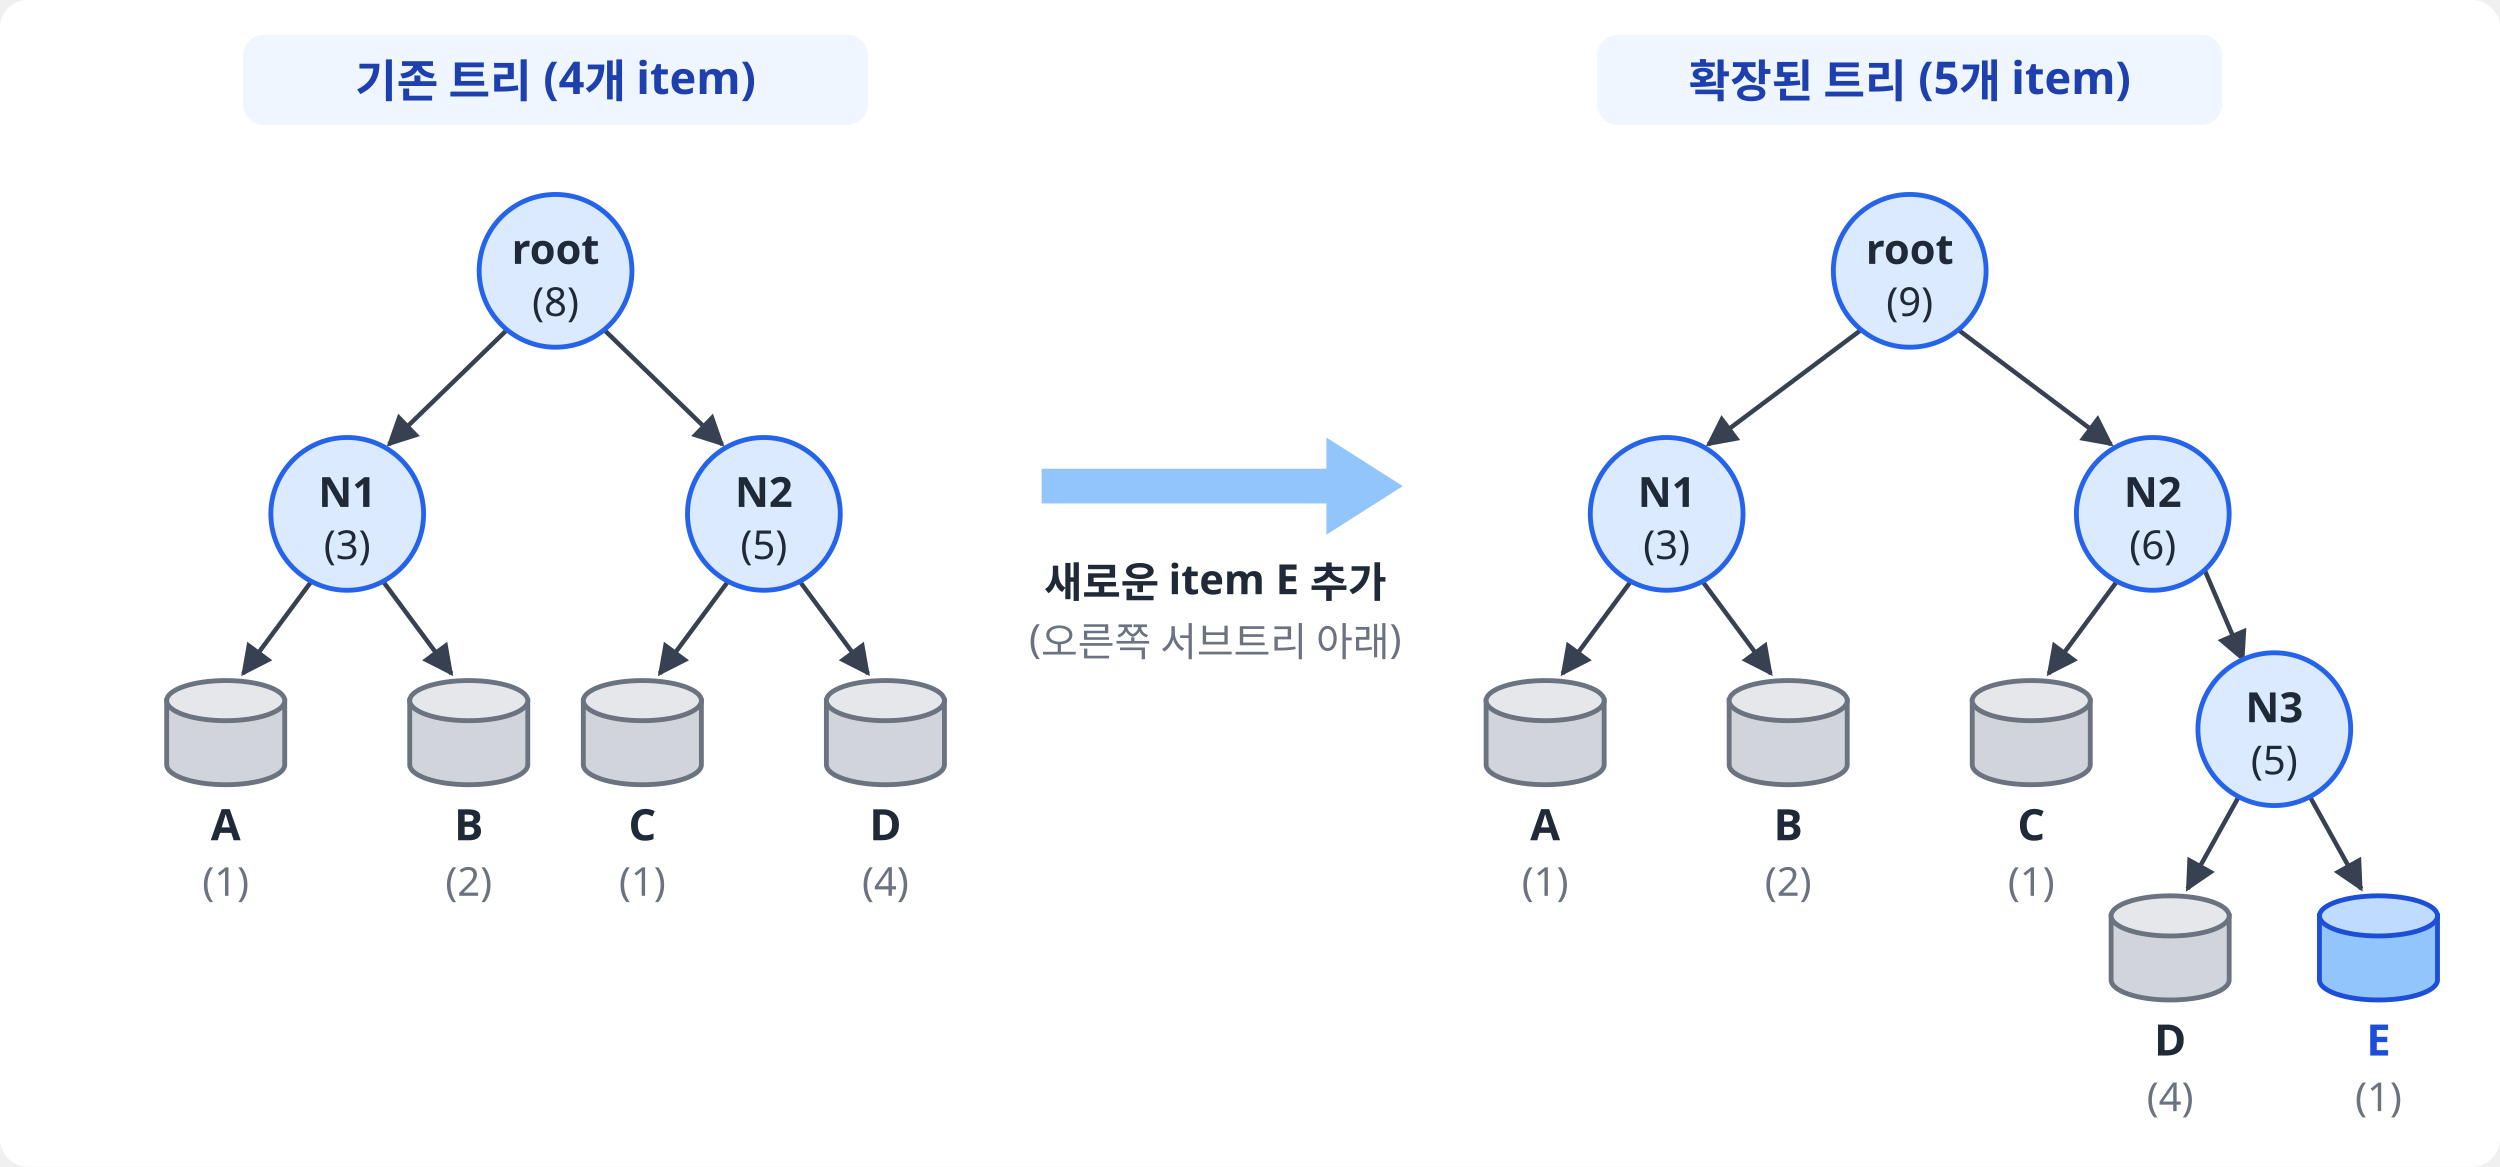
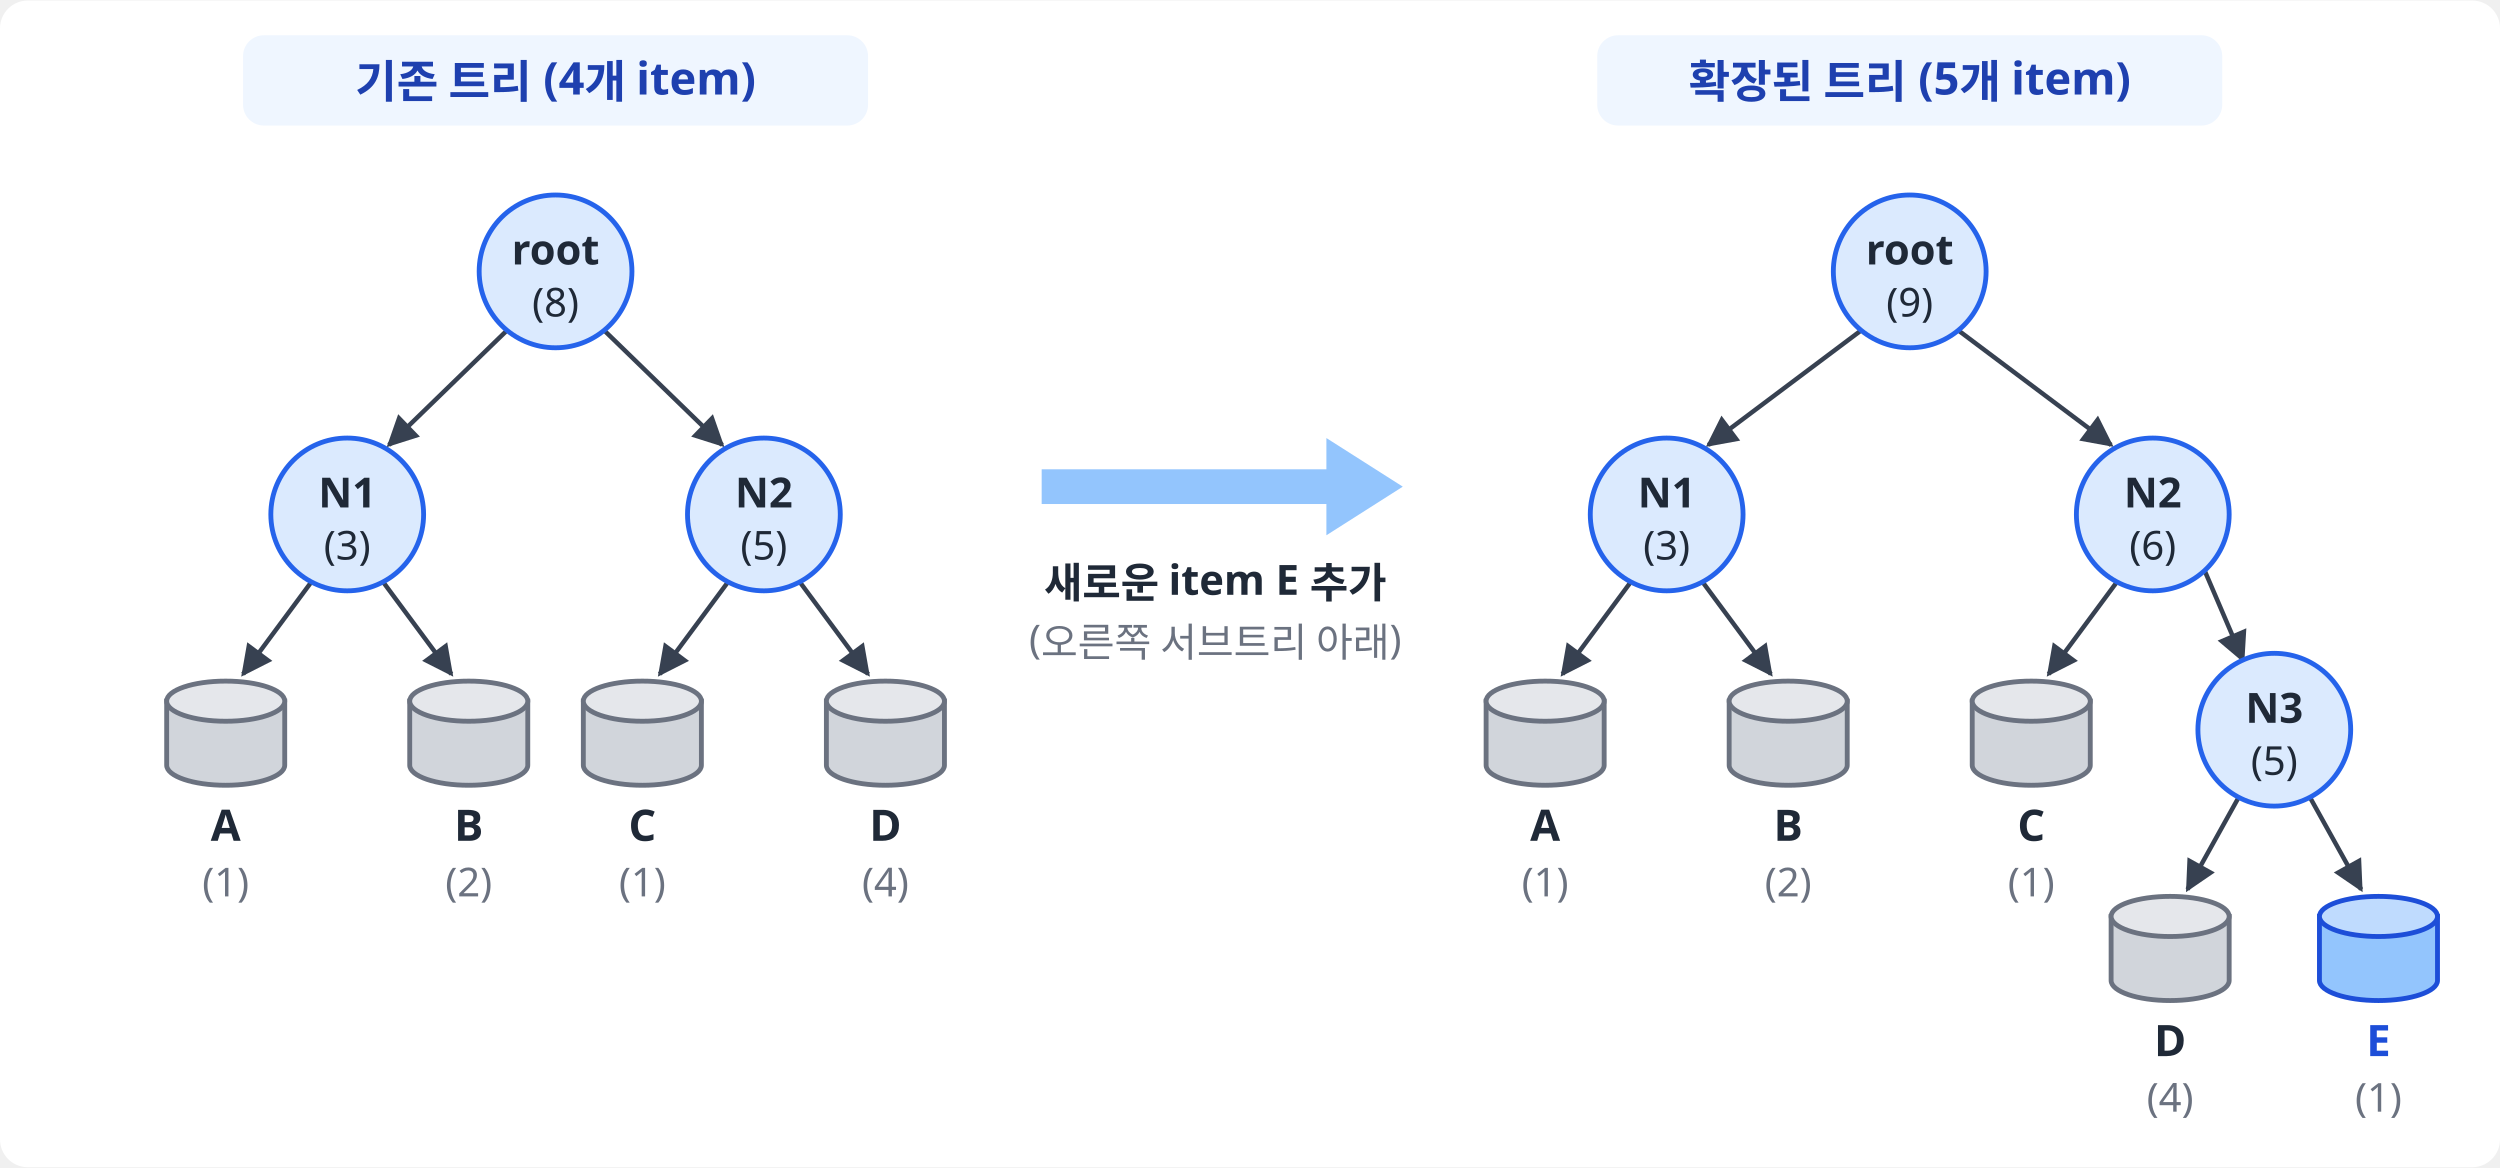
- <svg xmlns="http://www.w3.org/2000/svg" width="720" height="336" viewBox="0 0 720 336" font-family="Pretendard, 'Apple SD Gothic Neo', 'Noto Sans KR', 'Malgun Gothic', sans-serif" role="img">
+ <svg xmlns="http://www.w3.org/2000/svg" width="760" height="355" viewBox="0 0 720 336" font-family="Pretendard, 'Apple SD Gothic Neo', 'Noto Sans KR', 'Malgun Gothic', sans-serif" role="img">
  <defs>
    <marker id="a-dark" viewBox="0 0 10 10" refX="9" refY="5" markerUnits="userSpaceOnUse" markerWidth="9" markerHeight="9" orient="auto-start-reverse">
      <path d="M0,0 L10,5 L0,10 z" fill="#374151" />
    </marker>
    <marker id="a-gray" viewBox="0 0 10 10" refX="9" refY="5" markerUnits="userSpaceOnUse" markerWidth="9" markerHeight="9" orient="auto-start-reverse">
      <path d="M0,0 L10,5 L0,10 z" fill="#9ca3af" />
    </marker>
    <marker id="a-blue" viewBox="0 0 10 10" refX="9" refY="5" markerUnits="userSpaceOnUse" markerWidth="9" markerHeight="9" orient="auto-start-reverse">
      <path d="M0,0 L10,5 L0,10 z" fill="#2563eb" />
    </marker>
    <marker id="a-orange" viewBox="0 0 10 10" refX="9" refY="5" markerUnits="userSpaceOnUse" markerWidth="9" markerHeight="9" orient="auto-start-reverse">
      <path d="M0,0 L10,5 L0,10 z" fill="#ea580c" />
    </marker>
    <marker id="a-green" viewBox="0 0 10 10" refX="9" refY="5" markerUnits="userSpaceOnUse" markerWidth="9" markerHeight="9" orient="auto-start-reverse">
      <path d="M0,0 L10,5 L0,10 z" fill="#16a34a" />
    </marker>
    <marker id="a-pink" viewBox="0 0 10 10" refX="9" refY="5" markerUnits="userSpaceOnUse" markerWidth="9" markerHeight="9" orient="auto-start-reverse">
      <path d="M0,0 L10,5 L0,10 z" fill="#db2777" />
    </marker>
  </defs>
  <rect width="720" height="336" rx="8" fill="#ffffff" />
  <rect x="70" y="10" width="180" height="26" rx="6" fill="#eff6ff" stroke="none" stroke-width="1.2" />
  <text x="160" y="28" font-size="13" font-weight="700" text-anchor="middle" fill="#1e40af">기존 트리 (4개 item)</text>
  <rect x="460" y="10" width="180" height="26" rx="6" fill="#eff6ff" stroke="none" stroke-width="1.2" />
  <text x="550" y="28" font-size="13" font-weight="700" text-anchor="middle" fill="#1e40af">확장된 트리 (5개 item)</text>
  <line x1="146" y1="95" x2="112" y2="128" stroke="#374151" stroke-width="1.3" marker-end="url(#a-dark)" />
  <line x1="174" y1="95" x2="208" y2="128" stroke="#374151" stroke-width="1.3" marker-end="url(#a-dark)" />
  <line x1="90" y1="167" x2="70" y2="194" stroke="#374151" stroke-width="1.3" marker-end="url(#a-dark)" />
  <line x1="110" y1="167" x2="130" y2="194" stroke="#374151" stroke-width="1.3" marker-end="url(#a-dark)" />
  <line x1="210" y1="167" x2="190" y2="194" stroke="#374151" stroke-width="1.3" marker-end="url(#a-dark)" />
  <line x1="230" y1="167" x2="250" y2="194" stroke="#374151" stroke-width="1.3" marker-end="url(#a-dark)" />
  <circle cx="160" cy="78" r="22" fill="#dbeafe" stroke="#2563eb" stroke-width="1.4" />
  <text x="160" y="76" font-size="12" font-weight="700" text-anchor="middle" fill="#1f2937">root</text>
  <text x="160" y="91" font-size="11.5" font-weight="400" text-anchor="middle" fill="#1f2937">(8)</text>
  <circle cx="100" cy="148" r="22" fill="#dbeafe" stroke="#2563eb" stroke-width="1.4" />
  <text x="100" y="146" font-size="12" font-weight="700" text-anchor="middle" fill="#1f2937">N1</text>
  <text x="100" y="161" font-size="11.5" font-weight="400" text-anchor="middle" fill="#1f2937">(3)</text>
  <circle cx="220" cy="148" r="22" fill="#dbeafe" stroke="#2563eb" stroke-width="1.4" />
  <text x="220" y="146" font-size="12" font-weight="700" text-anchor="middle" fill="#1f2937">N2</text>
  <text x="220" y="161" font-size="11.5" font-weight="400" text-anchor="middle" fill="#1f2937">(5)</text>
  <path d="M48.0,201.78 V220.22 A17.0,5.78 0 0 0 82.0,220.22 V201.78 Z" fill="#d1d5db" stroke="#6b7280" stroke-width="1.4" />
  <ellipse cx="65" cy="201.78" rx="17.0" ry="5.78" fill="#e5e7eb" stroke="#6b7280" stroke-width="1.4" />
  <text x="65" y="242" font-size="12.5" font-weight="700" text-anchor="middle" fill="#1f2937">A</text>
  <text x="65" y="258" font-size="11.5" font-weight="400" text-anchor="middle" fill="#6b7280">(1)</text>
  <path d="M118.0,201.78 V220.22 A17.0,5.78 0 0 0 152.0,220.22 V201.78 Z" fill="#d1d5db" stroke="#6b7280" stroke-width="1.4" />
  <ellipse cx="135" cy="201.78" rx="17.0" ry="5.78" fill="#e5e7eb" stroke="#6b7280" stroke-width="1.4" />
  <text x="135" y="242" font-size="12.5" font-weight="700" text-anchor="middle" fill="#1f2937">B</text>
  <text x="135" y="258" font-size="11.5" font-weight="400" text-anchor="middle" fill="#6b7280">(2)</text>
  <path d="M168.0,201.78 V220.22 A17.0,5.78 0 0 0 202.0,220.22 V201.78 Z" fill="#d1d5db" stroke="#6b7280" stroke-width="1.4" />
  <ellipse cx="185" cy="201.78" rx="17.0" ry="5.78" fill="#e5e7eb" stroke="#6b7280" stroke-width="1.4" />
  <text x="185" y="242" font-size="12.5" font-weight="700" text-anchor="middle" fill="#1f2937">C</text>
  <text x="185" y="258" font-size="11.5" font-weight="400" text-anchor="middle" fill="#6b7280">(1)</text>
  <path d="M238.0,201.78 V220.22 A17.0,5.78 0 0 0 272.0,220.22 V201.78 Z" fill="#d1d5db" stroke="#6b7280" stroke-width="1.4" />
  <ellipse cx="255" cy="201.78" rx="17.0" ry="5.78" fill="#e5e7eb" stroke="#6b7280" stroke-width="1.4" />
  <text x="255" y="242" font-size="12.5" font-weight="700" text-anchor="middle" fill="#1f2937">D</text>
  <text x="255" y="258" font-size="11.5" font-weight="400" text-anchor="middle" fill="#6b7280">(4)</text>
  <line x1="536" y1="95" x2="492" y2="128" stroke="#374151" stroke-width="1.3" marker-end="url(#a-dark)" />
  <line x1="564" y1="95" x2="608" y2="128" stroke="#374151" stroke-width="1.3" marker-end="url(#a-dark)" />
  <line x1="470" y1="167" x2="450" y2="194" stroke="#374151" stroke-width="1.3" marker-end="url(#a-dark)" />
  <line x1="490" y1="167" x2="510" y2="194" stroke="#374151" stroke-width="1.3" marker-end="url(#a-dark)" />
  <line x1="610" y1="167" x2="590" y2="194" stroke="#374151" stroke-width="1.3" marker-end="url(#a-dark)" />
  <line x1="634" y1="162" x2="646" y2="190" stroke="#374151" stroke-width="1.3" marker-end="url(#a-dark)" />
  <line x1="645" y1="229" x2="630" y2="256" stroke="#374151" stroke-width="1.3" marker-end="url(#a-dark)" />
  <line x1="665" y1="229" x2="680" y2="256" stroke="#374151" stroke-width="1.3" marker-end="url(#a-dark)" />
  <circle cx="550" cy="78" r="22" fill="#dbeafe" stroke="#2563eb" stroke-width="1.4" />
  <text x="550" y="76" font-size="12" font-weight="700" text-anchor="middle" fill="#1f2937">root</text>
  <text x="550" y="91" font-size="11.5" font-weight="400" text-anchor="middle" fill="#1f2937">(9)</text>
  <circle cx="480" cy="148" r="22" fill="#dbeafe" stroke="#2563eb" stroke-width="1.4" />
  <text x="480" y="146" font-size="12" font-weight="700" text-anchor="middle" fill="#1f2937">N1</text>
  <text x="480" y="161" font-size="11.5" font-weight="400" text-anchor="middle" fill="#1f2937">(3)</text>
  <circle cx="620" cy="148" r="22" fill="#dbeafe" stroke="#2563eb" stroke-width="1.4" />
  <text x="620" y="146" font-size="12" font-weight="700" text-anchor="middle" fill="#1f2937">N2</text>
  <text x="620" y="161" font-size="11.5" font-weight="400" text-anchor="middle" fill="#1f2937">(6)</text>
  <circle cx="655" cy="210" r="22" fill="#dbeafe" stroke="#2563eb" stroke-width="1.4" />
  <text x="655" y="208" font-size="12" font-weight="700" text-anchor="middle" fill="#1f2937">N3</text>
  <text x="655" y="223" font-size="11.5" font-weight="400" text-anchor="middle" fill="#1f2937">(5)</text>
  <path d="M428.0,201.78 V220.22 A17.0,5.78 0 0 0 462.0,220.22 V201.78 Z" fill="#d1d5db" stroke="#6b7280" stroke-width="1.4" />
  <ellipse cx="445" cy="201.78" rx="17.0" ry="5.78" fill="#e5e7eb" stroke="#6b7280" stroke-width="1.4" />
  <text x="445" y="242" font-size="12.5" font-weight="700" text-anchor="middle" fill="#1f2937">A</text>
  <text x="445" y="258" font-size="11.5" font-weight="400" text-anchor="middle" fill="#6b7280">(1)</text>
  <path d="M498.0,201.78 V220.22 A17.0,5.78 0 0 0 532.0,220.22 V201.78 Z" fill="#d1d5db" stroke="#6b7280" stroke-width="1.4" />
  <ellipse cx="515" cy="201.78" rx="17.0" ry="5.78" fill="#e5e7eb" stroke="#6b7280" stroke-width="1.4" />
  <text x="515" y="242" font-size="12.5" font-weight="700" text-anchor="middle" fill="#1f2937">B</text>
  <text x="515" y="258" font-size="11.5" font-weight="400" text-anchor="middle" fill="#6b7280">(2)</text>
  <path d="M568.0,201.78 V220.22 A17.0,5.78 0 0 0 602.0,220.22 V201.78 Z" fill="#d1d5db" stroke="#6b7280" stroke-width="1.4" />
  <ellipse cx="585" cy="201.78" rx="17.0" ry="5.78" fill="#e5e7eb" stroke="#6b7280" stroke-width="1.4" />
  <text x="585" y="242" font-size="12.5" font-weight="700" text-anchor="middle" fill="#1f2937">C</text>
  <text x="585" y="258" font-size="11.5" font-weight="400" text-anchor="middle" fill="#6b7280">(1)</text>
  <path d="M608.0,263.78 V282.22 A17.0,5.78 0 0 0 642.0,282.22 V263.78 Z" fill="#d1d5db" stroke="#6b7280" stroke-width="1.4" />
  <ellipse cx="625" cy="263.78" rx="17.0" ry="5.78" fill="#e5e7eb" stroke="#6b7280" stroke-width="1.4" />
  <text x="625" y="304" font-size="12.5" font-weight="700" text-anchor="middle" fill="#1f2937">D</text>
  <text x="625" y="320" font-size="11.5" font-weight="400" text-anchor="middle" fill="#6b7280">(4)</text>
  <path d="M668.0,263.78 V282.22 A17.0,5.78 0 0 0 702.0,282.22 V263.78 Z" fill="#93c5fd" stroke="#1d4ed8" stroke-width="1.4" />
  <ellipse cx="685" cy="263.78" rx="17.0" ry="5.78" fill="#bfdbfe" stroke="#1d4ed8" stroke-width="1.4" />
  <text x="685" y="304" font-size="12.5" font-weight="700" text-anchor="middle" fill="#1d4ed8">E</text>
  <text x="685" y="320" font-size="11.5" font-weight="400" text-anchor="middle" fill="#6b7280">(1)</text>
  <line x1="300" y1="140" x2="384" y2="140" stroke="#93c5fd" stroke-width="10" />
  <path d="M382,126 L404,140 L382,154 z" fill="#93c5fd" />
  <text x="350" y="172" font-size="12" font-weight="600" text-anchor="middle" fill="#1f2937">새로운 item E 추가</text>
  <text x="350" y="188" font-size="11.5" font-weight="400" text-anchor="middle" fill="#6b7280">(오른쪽 서브트리 아래)</text>
</svg>
